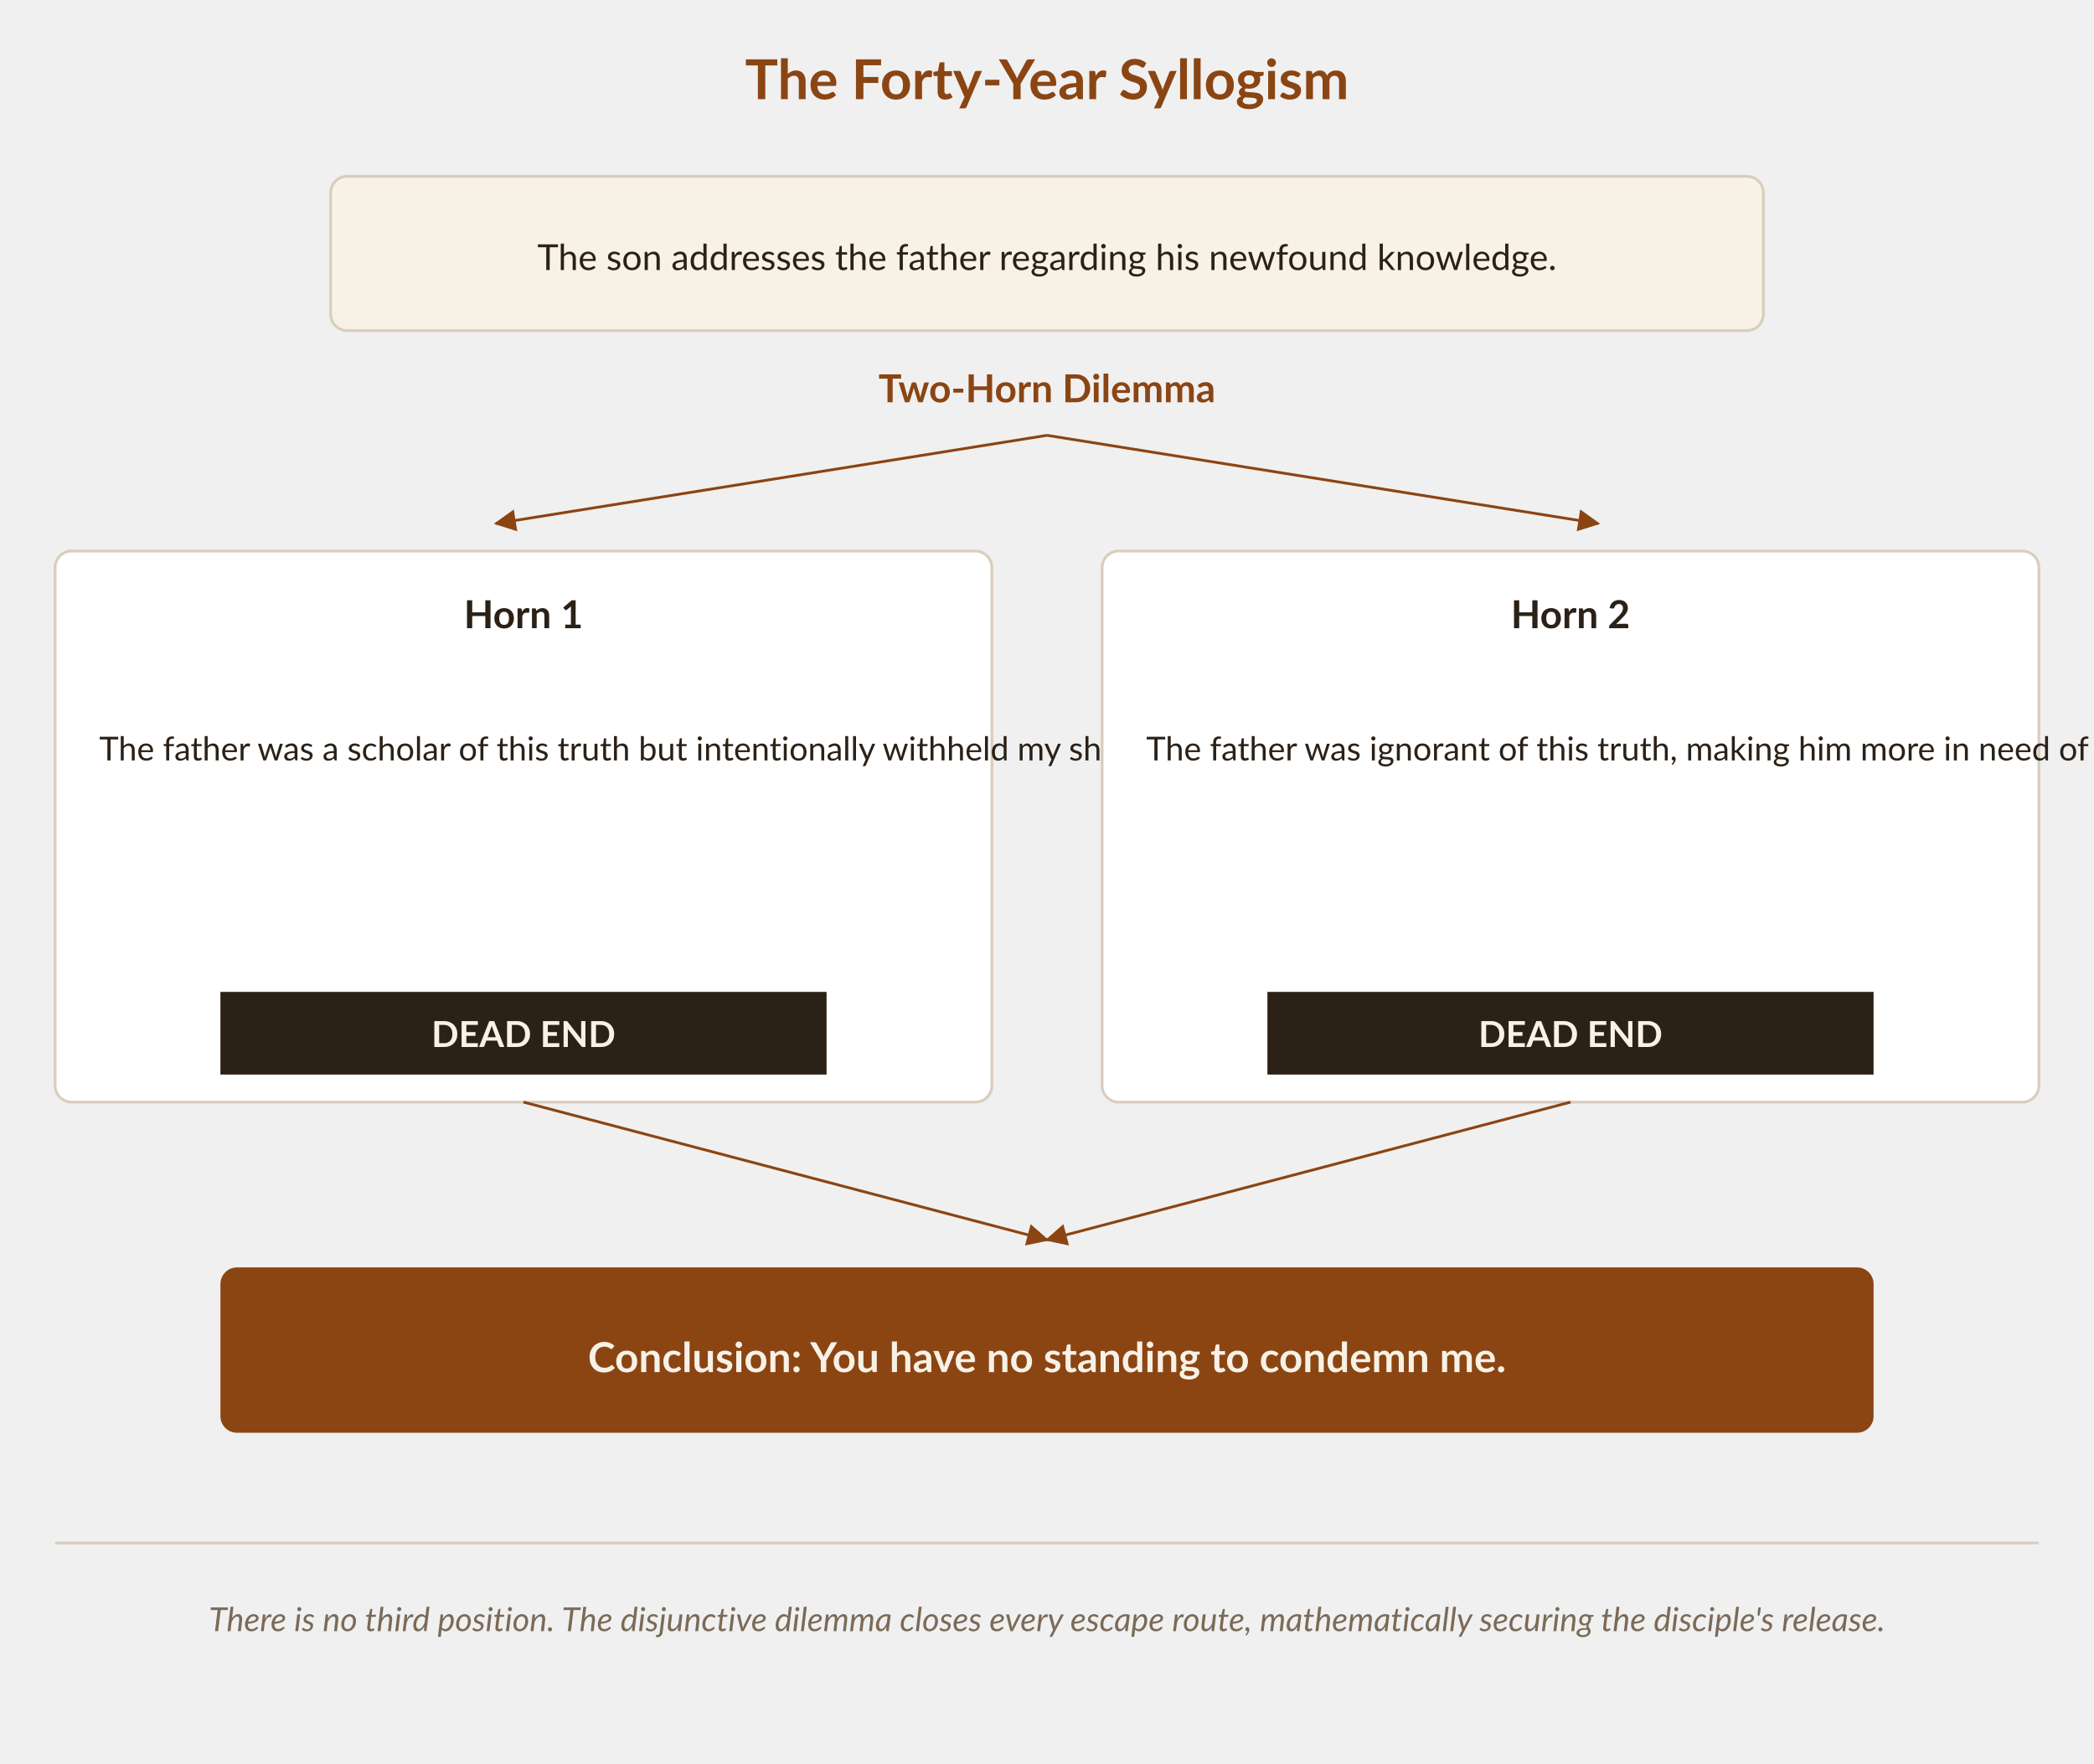
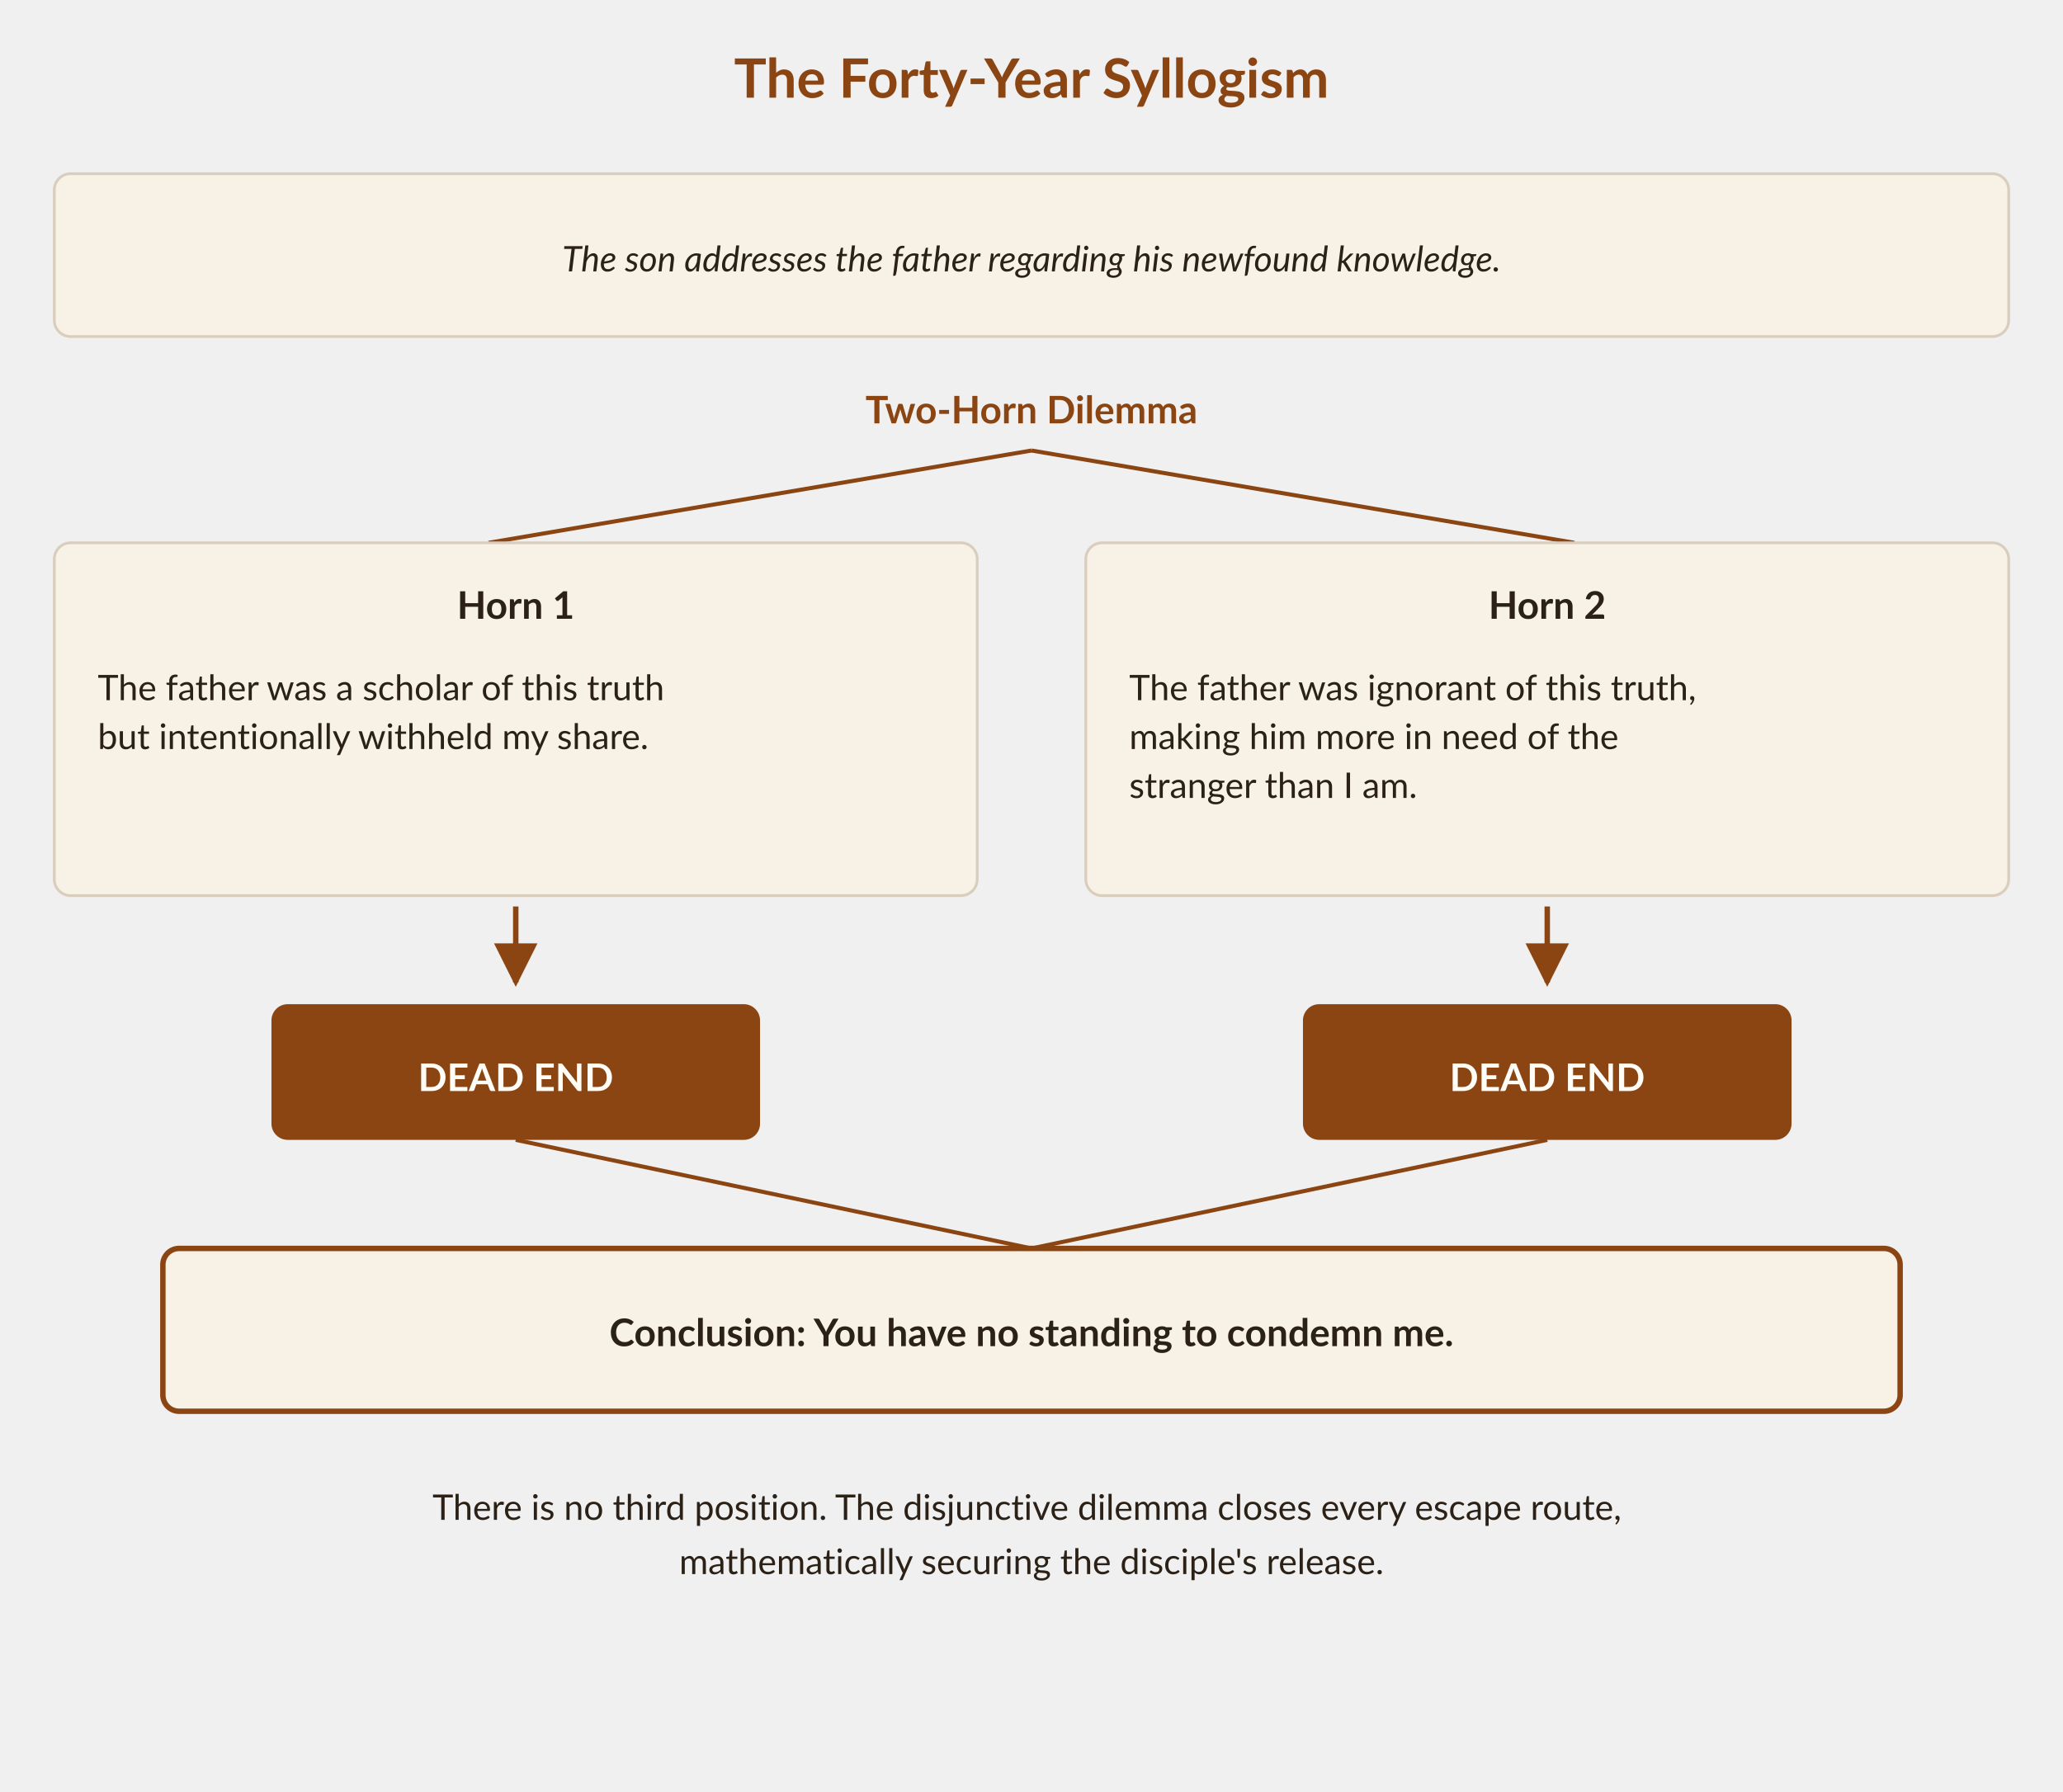
- <svg xmlns="http://www.w3.org/2000/svg" viewBox="0 0 760 640" font-family="Lato, system-ui, sans-serif">
+ <svg xmlns="http://www.w3.org/2000/svg" viewBox="0 0 760 660" font-family="Lato, system-ui, sans-serif">
  <defs>
    <marker id="ar" viewBox="0 0 10 10" refX="9" refY="5" markerWidth="8" markerHeight="8" orient="auto">
      <path d="M0,0 L10,5 L0,10 z" fill="#8b4513" />
    </marker>
  </defs>
  <text x="380" y="36" text-anchor="middle" font-size="20" font-weight="700" fill="#8b4513">The Forty-Year Syllogism</text>
-   <rect x="120" y="64" width="520" height="56" rx="6" fill="#f7f1e6" stroke="#d9cdbd" />
-   <text x="380" y="98" text-anchor="middle" font-size="13" fill="#2b2117">The son addresses the father regarding his newfound knowledge.</text>
-   <text x="380" y="146" text-anchor="middle" font-size="14" font-weight="700" fill="#8b4513">Two-Horn Dilemma</text>
-   <line x1="380" y1="158" x2="180" y2="190" stroke="#8b4513" marker-end="url(#ar)" />
-   <line x1="380" y1="158" x2="580" y2="190" stroke="#8b4513" marker-end="url(#ar)" />
-   <rect x="20" y="200" width="340" height="200" rx="6" fill="#ffffff" stroke="#d9cdbd" />
+   <rect x="20" y="64" width="720" height="60" rx="6" fill="#f7f1e6" stroke="#d9cdbd" />
+   <text x="380" y="100" text-anchor="middle" font-size="13" font-style="italic" fill="#2b2117">The son addresses the father regarding his newfound knowledge.</text>
+   <text x="380" y="156" text-anchor="middle" font-size="14" font-weight="700" fill="#8b4513">Two-Horn Dilemma</text>
+   <line x1="380" y1="166" x2="180" y2="200" stroke="#8b4513" stroke-width="1.5" />
+   <line x1="380" y1="166" x2="580" y2="200" stroke="#8b4513" stroke-width="1.5" />
+   <rect x="20" y="200" width="340" height="130" rx="6" fill="#f7f1e6" stroke="#d9cdbd" />
  <text x="190" y="228" text-anchor="middle" font-size="14" font-weight="700" fill="#2b2117">Horn 1</text>
-   <text x="36" y="276" font-size="12" fill="#2b2117">The father was a scholar of this truth but intentionally withheld my share.</text>
-   <rect x="400" y="200" width="340" height="200" rx="6" fill="#ffffff" stroke="#d9cdbd" />
+   <text x="36" y="258" font-size="13" fill="#2b2117">
+     <tspan x="36" dy="0">The father was a scholar of this truth</tspan>
+     <tspan x="36" dy="18">but intentionally withheld my share.</tspan>
+   </text>
+   <rect x="400" y="200" width="340" height="130" rx="6" fill="#f7f1e6" stroke="#d9cdbd" />
  <text x="570" y="228" text-anchor="middle" font-size="14" font-weight="700" fill="#2b2117">Horn 2</text>
-   <text x="416" y="276" font-size="12" fill="#2b2117">The father was ignorant of this truth, making him more in need of the stranger than I am.</text>
-   <rect x="80" y="360" width="220" height="30" fill="#2b2117" />
-   <text x="190" y="380" text-anchor="middle" font-size="13" font-weight="700" fill="#f7f1e6">DEAD END</text>
-   <rect x="460" y="360" width="220" height="30" fill="#2b2117" />
-   <text x="570" y="380" text-anchor="middle" font-size="13" font-weight="700" fill="#f7f1e6">DEAD END</text>
-   <line x1="190" y1="400" x2="380" y2="450" stroke="#8b4513" marker-end="url(#ar)" />
-   <line x1="570" y1="400" x2="380" y2="450" stroke="#8b4513" marker-end="url(#ar)" />
-   <rect x="80" y="460" width="600" height="60" rx="6" fill="#8b4513" />
-   <text x="380" y="498" text-anchor="middle" font-size="15" font-weight="700" fill="#f7f1e6">Conclusion: You have no standing to condemn me.</text>
-   <line x1="20" y1="560" x2="740" y2="560" stroke="#d9cdbd" />
-   <text x="380" y="592" text-anchor="middle" font-size="12" font-style="italic" fill="#7a6a58">There is no third position. The disjunctive dilemma closes every escape route, mathematically securing the disciple's release.</text>
+   <text x="416" y="258" font-size="13" fill="#2b2117">
+     <tspan x="416" dy="0">The father was ignorant of this truth,</tspan>
+     <tspan x="416" dy="18">making him more in need of the</tspan>
+     <tspan x="416" dy="18">stranger than I am.</tspan>
+   </text>
+   <line x1="190" y1="334" x2="190" y2="362" stroke="#8b4513" stroke-width="2" marker-end="url(#ar)" />
+   <line x1="570" y1="334" x2="570" y2="362" stroke="#8b4513" stroke-width="2" marker-end="url(#ar)" />
+   <rect x="100" y="370" width="180" height="50" rx="6" fill="#8b4513" />
+   <text x="190" y="402" text-anchor="middle" font-size="14" font-weight="700" fill="#fffdf8">DEAD END</text>
+   <rect x="480" y="370" width="180" height="50" rx="6" fill="#8b4513" />
+   <text x="570" y="402" text-anchor="middle" font-size="14" font-weight="700" fill="#fffdf8">DEAD END</text>
+   <line x1="190" y1="420" x2="380" y2="460" stroke="#8b4513" stroke-width="1.5" />
+   <line x1="570" y1="420" x2="380" y2="460" stroke="#8b4513" stroke-width="1.5" />
+   <rect x="60" y="460" width="640" height="60" rx="6" fill="#f7f1e6" stroke="#8b4513" stroke-width="2" />
+   <text x="380" y="496" text-anchor="middle" font-size="14" font-weight="700" fill="#2b2117">Conclusion: You have no standing to condemn me.</text>
+   <text x="380" y="560" text-anchor="middle" font-size="13" fill="#2b2117">
+     <tspan x="380" dy="0">There is no third position. The disjunctive dilemma closes every escape route,</tspan>
+     <tspan x="380" dy="20">mathematically securing the disciple's release.</tspan>
+   </text>
</svg>
